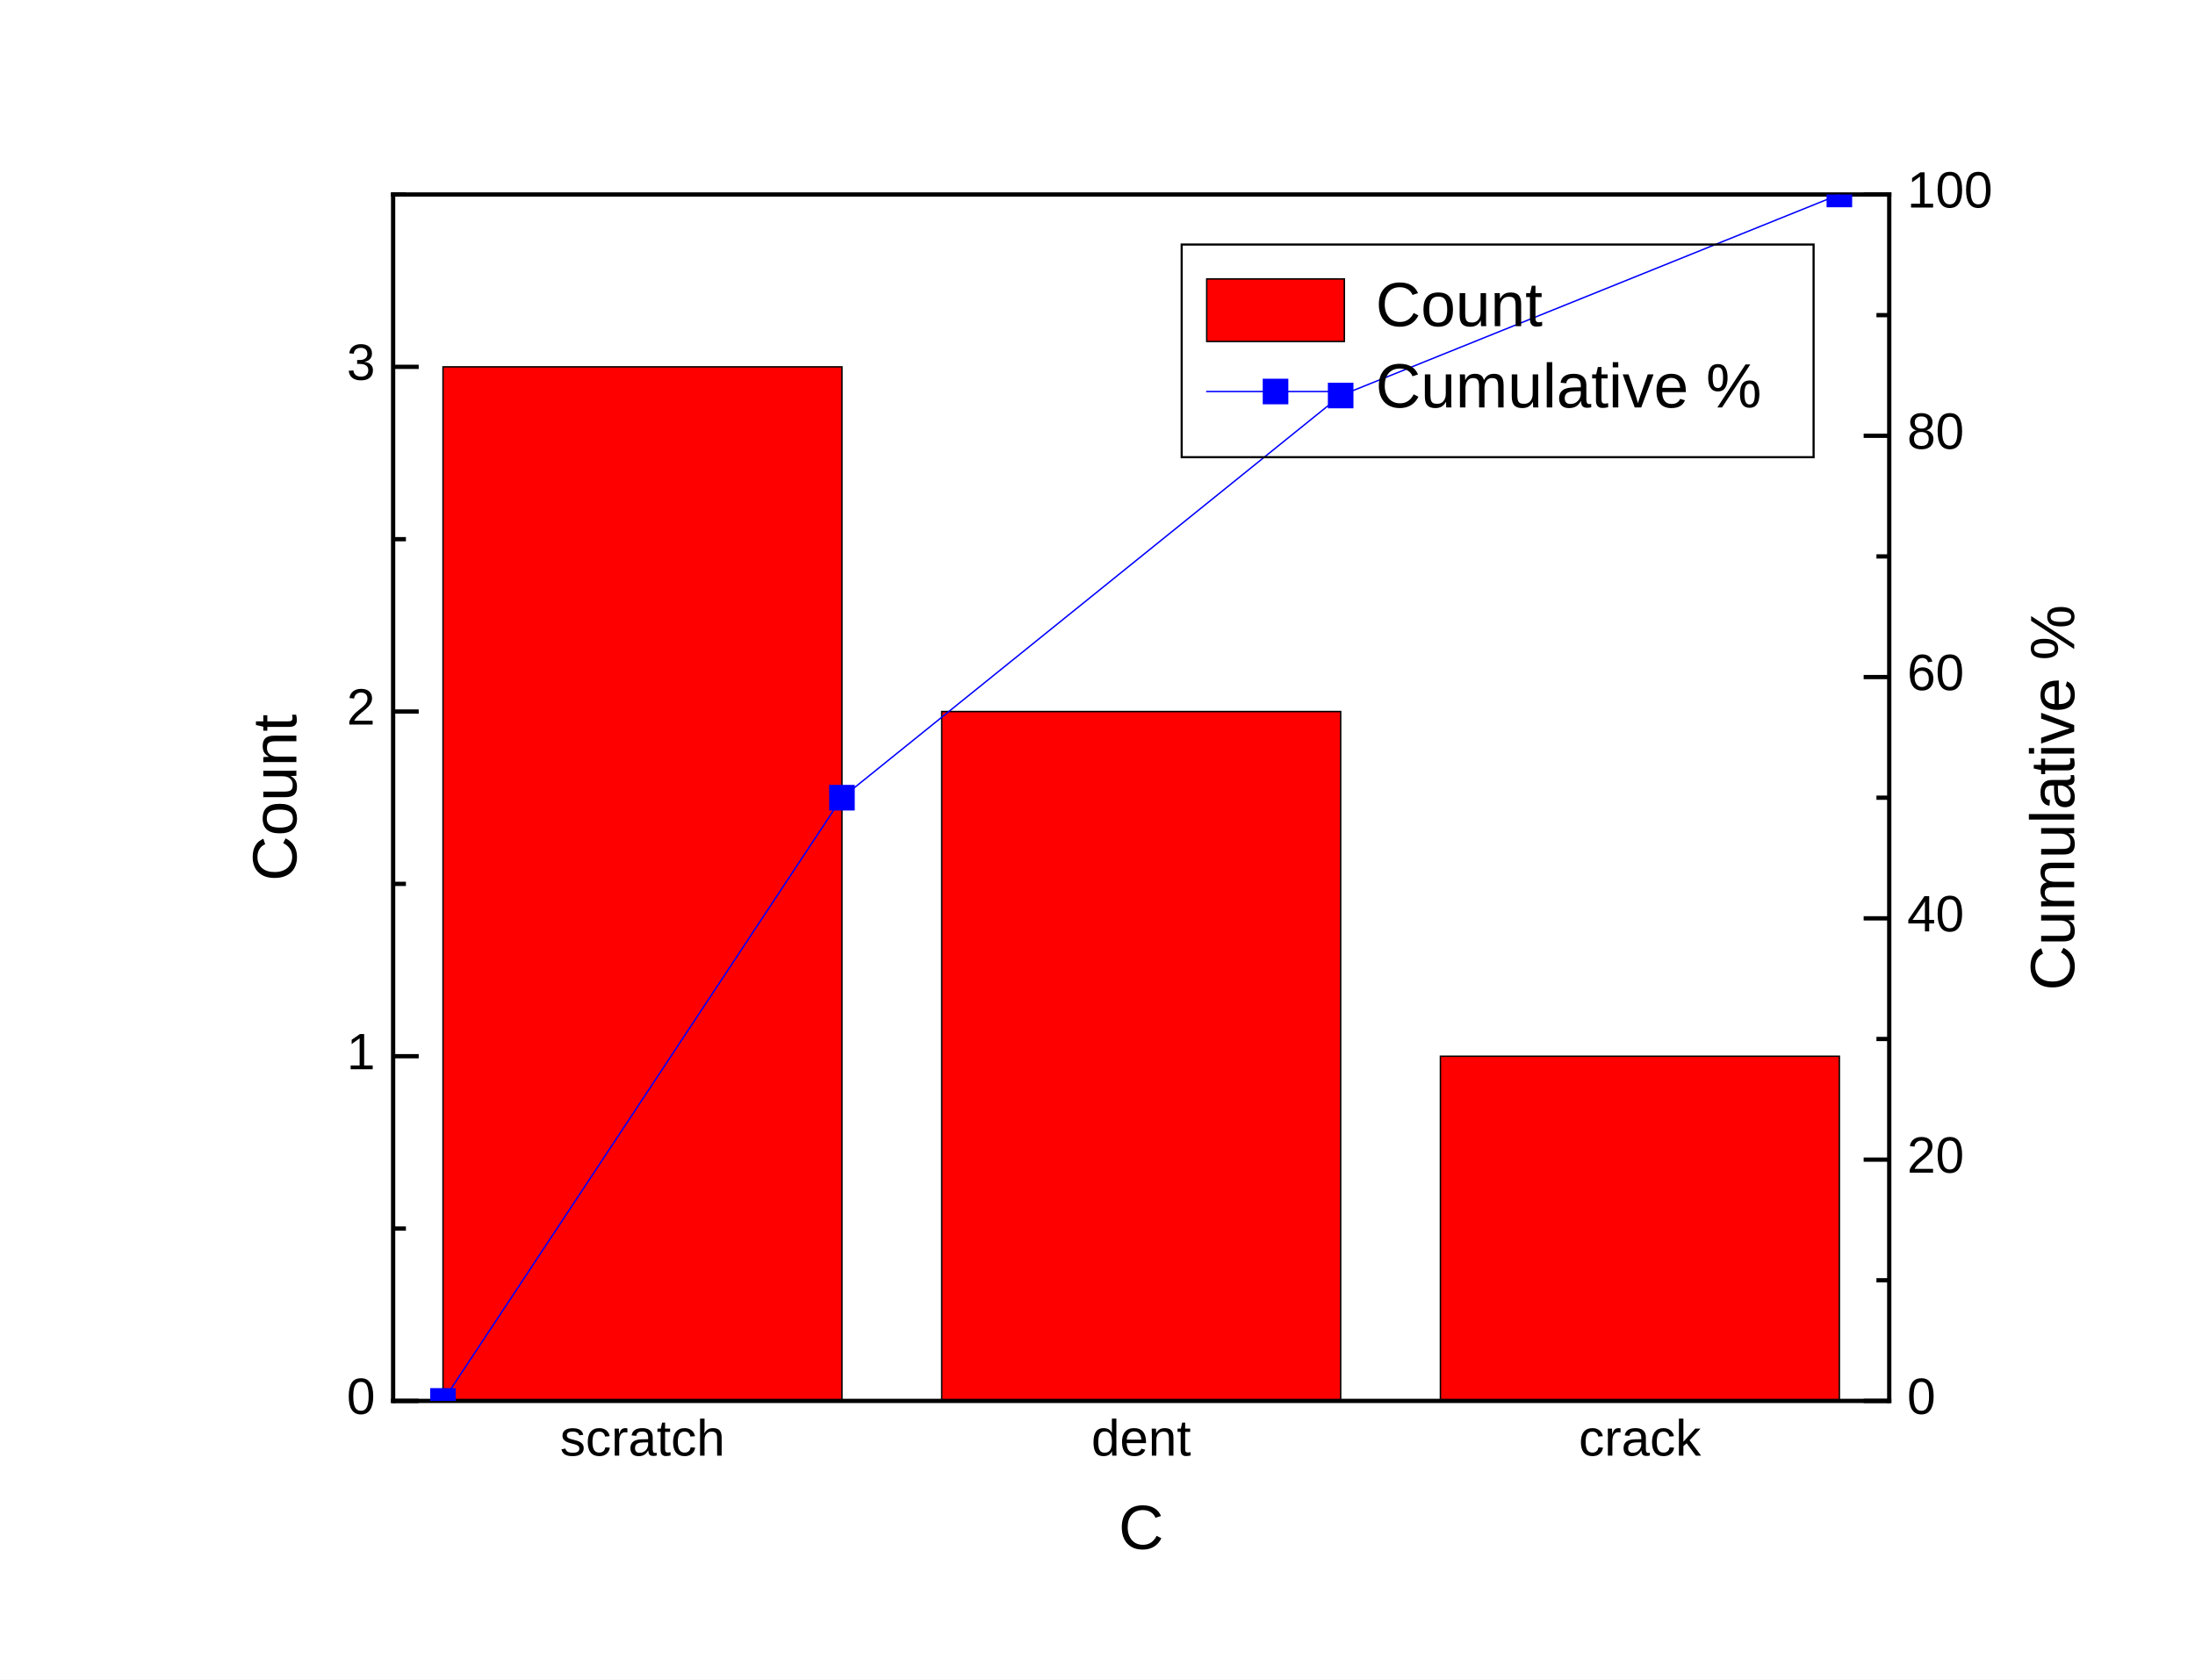
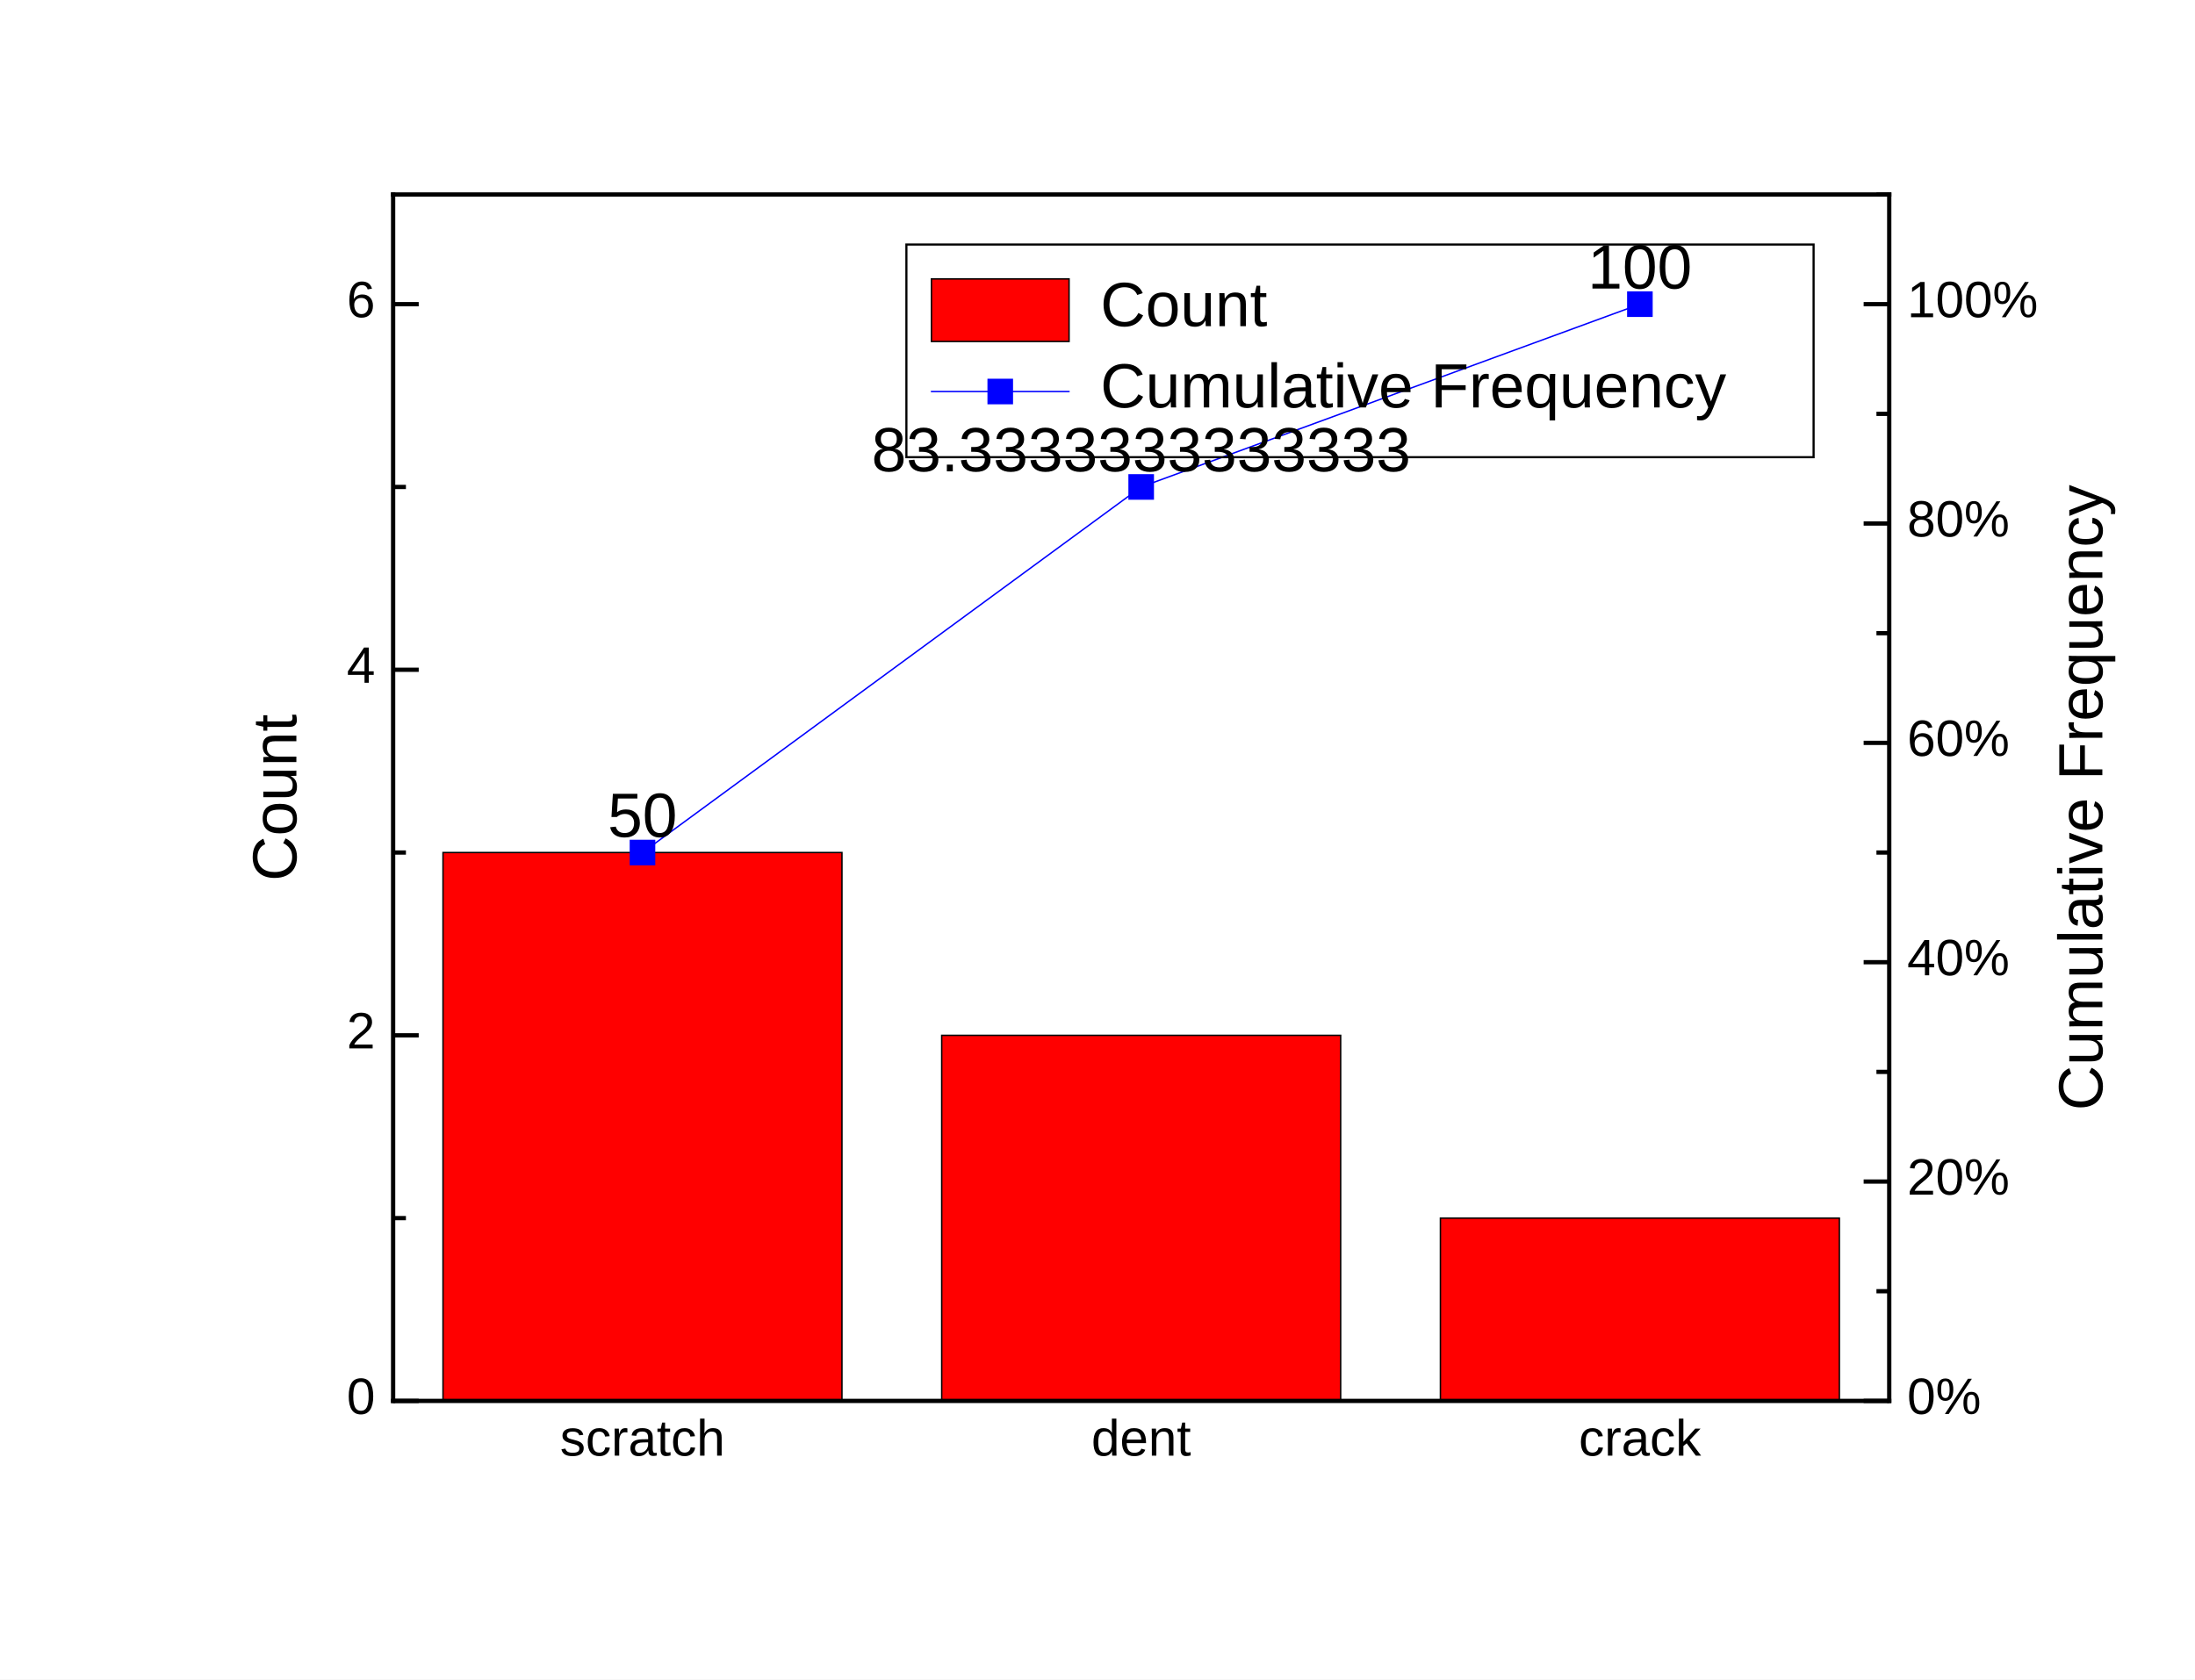
<svg xmlns="http://www.w3.org/2000/svg" width="771.84pt" height="590.76pt" viewBox="0 0 771.84 590.76">
  <rect x="0" y="0" width="771.84" height="590.76" fill="#FFFFFF" />
  <g id="layer0">
    <clipPath id="clip0">
      <rect x="138.237" y="68.41" width="526.086" height="424.343" />
    </clipPath>
    <g class="plots" clip-path="url(#clip0)">
-       <rect x="155.773" y="129.03" width="140.29" height="363.722" fill="#FF0000" stroke="#000000" stroke-width="0.5" />
-       <rect x="331.135" y="250.271" width="140.29" height="242.482" fill="#FF0000" stroke="#000000" stroke-width="0.5" />
-       <rect x="506.497" y="371.512" width="140.29" height="121.241" fill="#FF0000" stroke="#000000" stroke-width="0.5" />
+       <rect x="155.773" y="299.87" width="140.29" height="192.883" fill="#FF0000" stroke="#000000" stroke-width="0.5" />
+       <rect x="331.135" y="364.164" width="140.29" height="128.589" fill="#FF0000" stroke="#000000" stroke-width="0.5" />
+       <rect x="506.497" y="428.459" width="140.29" height="64.294" fill="#FF0000" stroke="#000000" stroke-width="0.5" />
    </g>
    <g class="overlay">
      <path d="M138.237 492.753L664.323 492.753" fill="none" stroke="#000000" stroke-width="1.5" stroke-linecap="square" />
      <path d="M138.237 68.41L138.237 492.753" fill="none" stroke="#000000" stroke-width="1.5" stroke-linecap="square" />
      <path d="M138.237 68.41L664.323 68.41" fill="none" stroke="#000000" stroke-width="1.5" stroke-linecap="square" />
-       <path d="M138.237 492.753L147.237 492.753M138.237 371.512L147.237 371.512M138.237 250.271L147.237 250.271M138.237 129.03L147.237 129.03M138.237 432.133L142.737 432.133M138.237 310.892L142.737 310.892M138.237 189.651L142.737 189.651M138.237 68.41L142.737 68.41" fill="none" stroke="#000000" stroke-width="1.5" />
+       <path d="M138.237 492.753L147.237 492.753M138.237 364.164L147.237 364.164M138.237 235.575L147.237 235.575M138.237 106.987L147.237 106.987M138.237 428.459L142.737 428.459M138.237 299.87L142.737 299.87M138.237 171.281L142.737 171.281" fill="none" stroke="#000000" stroke-width="1.5" />
      <text x="225.918" y="512.013" font-family="'Arial', 'Liberation Sans', 'Helvetica', 'DejaVu Sans', sans-serif" font-size="18" fill="#000000" text-anchor="middle">scratch</text>
      <text x="401.28" y="512.013" font-family="'Arial', 'Liberation Sans', 'Helvetica', 'DejaVu Sans', sans-serif" font-size="18" fill="#000000" text-anchor="middle">dent</text>
      <text x="576.642" y="512.013" font-family="'Arial', 'Liberation Sans', 'Helvetica', 'DejaVu Sans', sans-serif" font-size="18" fill="#000000" text-anchor="middle">crack</text>
      <text x="131.937" y="497.343" font-family="'Arial', 'Liberation Sans', 'Helvetica', 'DejaVu Sans', sans-serif" font-size="18" fill="#000000" text-anchor="end">0</text>
-       <text x="131.937" y="376.102" font-family="'Arial', 'Liberation Sans', 'Helvetica', 'DejaVu Sans', sans-serif" font-size="18" fill="#000000" text-anchor="end">1</text>
-       <text x="131.937" y="254.861" font-family="'Arial', 'Liberation Sans', 'Helvetica', 'DejaVu Sans', sans-serif" font-size="18" fill="#000000" text-anchor="end">2</text>
-       <text x="131.937" y="133.62" font-family="'Arial', 'Liberation Sans', 'Helvetica', 'DejaVu Sans', sans-serif" font-size="18" fill="#000000" text-anchor="end">3</text>
-       <text x="401.28" y="544.833" font-family="'Arial', 'Liberation Sans', 'Helvetica', 'DejaVu Sans', sans-serif" font-size="22" fill="#000000" text-anchor="middle">C</text>
+       <text x="131.937" y="368.754" font-family="'Arial', 'Liberation Sans', 'Helvetica', 'DejaVu Sans', sans-serif" font-size="18" fill="#000000" text-anchor="end">2</text>
+       <text x="131.937" y="240.165" font-family="'Arial', 'Liberation Sans', 'Helvetica', 'DejaVu Sans', sans-serif" font-size="18" fill="#000000" text-anchor="end">4</text>
+       <text x="131.937" y="111.577" font-family="'Arial', 'Liberation Sans', 'Helvetica', 'DejaVu Sans', sans-serif" font-size="18" fill="#000000" text-anchor="end">6</text>
      <text x="104.217" y="280.581" font-family="'Arial', 'Liberation Sans', 'Helvetica', 'DejaVu Sans', sans-serif" font-size="22" fill="#000000" text-anchor="middle" transform="rotate(-90 104.217 280.581)">Count</text>
    </g>
  </g>
  <g id="layer1">
    <clipPath id="clip1">
      <rect x="138.237" y="68.41" width="526.086" height="424.343" />
    </clipPath>
    <g class="plots" clip-path="url(#clip1)">
-       <path d="M155.773 492.753L296.062 280.581L471.424 139.134L646.786 68.41" fill="none" stroke="#0000FF" stroke-width="0.5" stroke-linecap="round" stroke-linejoin="round" />
-       <path d="M151.273 488.253L160.273 488.253L160.273 497.253L151.273 497.253ZM291.562 276.081L300.562 276.081L300.562 285.081L291.562 285.081ZM466.924 134.634L475.924 134.634L475.924 143.634L466.924 143.634ZM642.286 63.91L651.286 63.91L651.286 72.91L642.286 72.91Z" fill="#0000FF" />
+       <path d="M225.918 299.87L401.28 171.281L576.642 106.987" fill="none" stroke="#0000FF" stroke-width="0.5" stroke-linecap="round" stroke-linejoin="round" />
+       <path d="M221.418 295.37L230.418 295.37L230.418 304.37L221.418 304.37ZM396.78 166.781L405.78 166.781L405.78 175.781L396.78 175.781ZM572.142 102.487L581.142 102.487L581.142 111.487L572.142 111.487Z" fill="#0000FF" />
+       <text x="225.918" y="294.37" font-family="'Arial', 'Liberation Sans', 'Helvetica', 'DejaVu Sans', sans-serif" font-size="22" fill="#000000" text-anchor="middle">50</text>
+       <text x="401.28" y="165.781" font-family="'Arial', 'Liberation Sans', 'Helvetica', 'DejaVu Sans', sans-serif" font-size="22" fill="#000000" text-anchor="middle">83.3333333333333</text>
+       <text x="576.642" y="101.487" font-family="'Arial', 'Liberation Sans', 'Helvetica', 'DejaVu Sans', sans-serif" font-size="22" fill="#000000" text-anchor="middle">100</text>
    </g>
    <g class="overlay">
      <path d="M664.323 68.41L664.323 492.753" fill="none" stroke="#000000" stroke-width="1.5" stroke-linecap="square" />
-       <path d="M664.323 492.753L655.323 492.753M664.323 407.884L655.323 407.884M664.323 323.016L655.323 323.016M664.323 238.147L655.323 238.147M664.323 153.279L655.323 153.279M664.323 68.41L655.323 68.41M664.323 450.319L659.823 450.319M664.323 365.45L659.823 365.45M664.323 280.581L659.823 280.581M664.323 195.713L659.823 195.713M664.323 110.844L659.823 110.844" fill="none" stroke="#000000" stroke-width="1.5" />
-       <text x="670.623" y="497.343" font-family="'Arial', 'Liberation Sans', 'Helvetica', 'DejaVu Sans', sans-serif" font-size="18" fill="#000000">0</text>
-       <text x="670.623" y="412.474" font-family="'Arial', 'Liberation Sans', 'Helvetica', 'DejaVu Sans', sans-serif" font-size="18" fill="#000000">20</text>
-       <text x="670.623" y="327.606" font-family="'Arial', 'Liberation Sans', 'Helvetica', 'DejaVu Sans', sans-serif" font-size="18" fill="#000000">40</text>
-       <text x="670.623" y="242.737" font-family="'Arial', 'Liberation Sans', 'Helvetica', 'DejaVu Sans', sans-serif" font-size="18" fill="#000000">60</text>
-       <text x="670.623" y="157.869" font-family="'Arial', 'Liberation Sans', 'Helvetica', 'DejaVu Sans', sans-serif" font-size="18" fill="#000000">80</text>
-       <text x="670.623" y="73" font-family="'Arial', 'Liberation Sans', 'Helvetica', 'DejaVu Sans', sans-serif" font-size="18" fill="#000000">100</text>
-       <text x="729.363" y="280.581" font-family="'Arial', 'Liberation Sans', 'Helvetica', 'DejaVu Sans', sans-serif" font-size="22" fill="#000000" text-anchor="middle" transform="rotate(-90 729.363 280.581)">Cumulative %</text>
-       <rect x="415.523" y="86.01" width="222.2" height="74.8" fill="none" stroke="#000000" stroke-width="0.75" />
-       <rect x="424.323" y="98.11" width="48.4" height="22" fill="#FF0000" stroke="#000000" stroke-width="0.5" />
-       <text x="483.723" y="114.72" font-family="'Arial', 'Liberation Sans', 'Helvetica', 'DejaVu Sans', sans-serif" font-size="22" fill="#000000">Count</text>
-       <path d="M424.323 137.71L472.723 137.71" fill="none" stroke="#0000FF" stroke-width="0.5" stroke-linecap="round" stroke-linejoin="round" />
-       <path d="M444.023 133.21L453.023 133.21L453.023 142.21L444.023 142.21Z" fill="#0000FF" />
-       <text x="483.723" y="143.32" font-family="'Arial', 'Liberation Sans', 'Helvetica', 'DejaVu Sans', sans-serif" font-size="22" fill="#000000">Cumulative %</text>
+       <path d="M664.323 492.753L655.323 492.753M664.323 415.6L655.323 415.6M664.323 338.446L655.323 338.446M664.323 261.293L655.323 261.293M664.323 184.14L655.323 184.14M664.323 106.987L655.323 106.987M664.323 454.176L659.823 454.176M664.323 377.023L659.823 377.023M664.323 299.87L659.823 299.87M664.323 222.717L659.823 222.717M664.323 145.563L659.823 145.563M664.323 68.41L659.823 68.41" fill="none" stroke="#000000" stroke-width="1.5" />
+       <text x="670.623" y="497.343" font-family="'Arial', 'Liberation Sans', 'Helvetica', 'DejaVu Sans', sans-serif" font-size="18" fill="#000000">0%</text>
+       <text x="670.623" y="420.19" font-family="'Arial', 'Liberation Sans', 'Helvetica', 'DejaVu Sans', sans-serif" font-size="18" fill="#000000">20%</text>
+       <text x="670.623" y="343.036" font-family="'Arial', 'Liberation Sans', 'Helvetica', 'DejaVu Sans', sans-serif" font-size="18" fill="#000000">40%</text>
+       <text x="670.623" y="265.883" font-family="'Arial', 'Liberation Sans', 'Helvetica', 'DejaVu Sans', sans-serif" font-size="18" fill="#000000">60%</text>
+       <text x="670.623" y="188.73" font-family="'Arial', 'Liberation Sans', 'Helvetica', 'DejaVu Sans', sans-serif" font-size="18" fill="#000000">80%</text>
+       <text x="670.623" y="111.577" font-family="'Arial', 'Liberation Sans', 'Helvetica', 'DejaVu Sans', sans-serif" font-size="18" fill="#000000">100%</text>
+       <text x="739.263" y="280.581" font-family="'Arial', 'Liberation Sans', 'Helvetica', 'DejaVu Sans', sans-serif" font-size="22" fill="#000000" text-anchor="middle" transform="rotate(-90 739.263 280.581)">Cumulative Frequency</text>
+       <rect x="318.723" y="86.01" width="319" height="74.8" fill="none" stroke="#000000" stroke-width="0.75" />
+       <rect x="327.523" y="98.11" width="48.4" height="22" fill="#FF0000" stroke="#000000" stroke-width="0.5" />
+       <text x="386.923" y="114.72" font-family="'Arial', 'Liberation Sans', 'Helvetica', 'DejaVu Sans', sans-serif" font-size="22" fill="#000000">Count</text>
+       <path d="M327.523 137.71L375.923 137.71" fill="none" stroke="#0000FF" stroke-width="0.5" stroke-linecap="round" stroke-linejoin="round" />
+       <path d="M347.223 133.21L356.223 133.21L356.223 142.21L347.223 142.21Z" fill="#0000FF" />
+       <text x="386.923" y="143.32" font-family="'Arial', 'Liberation Sans', 'Helvetica', 'DejaVu Sans', sans-serif" font-size="22" fill="#000000">Cumulative Frequency</text>
    </g>
  </g>
</svg>
